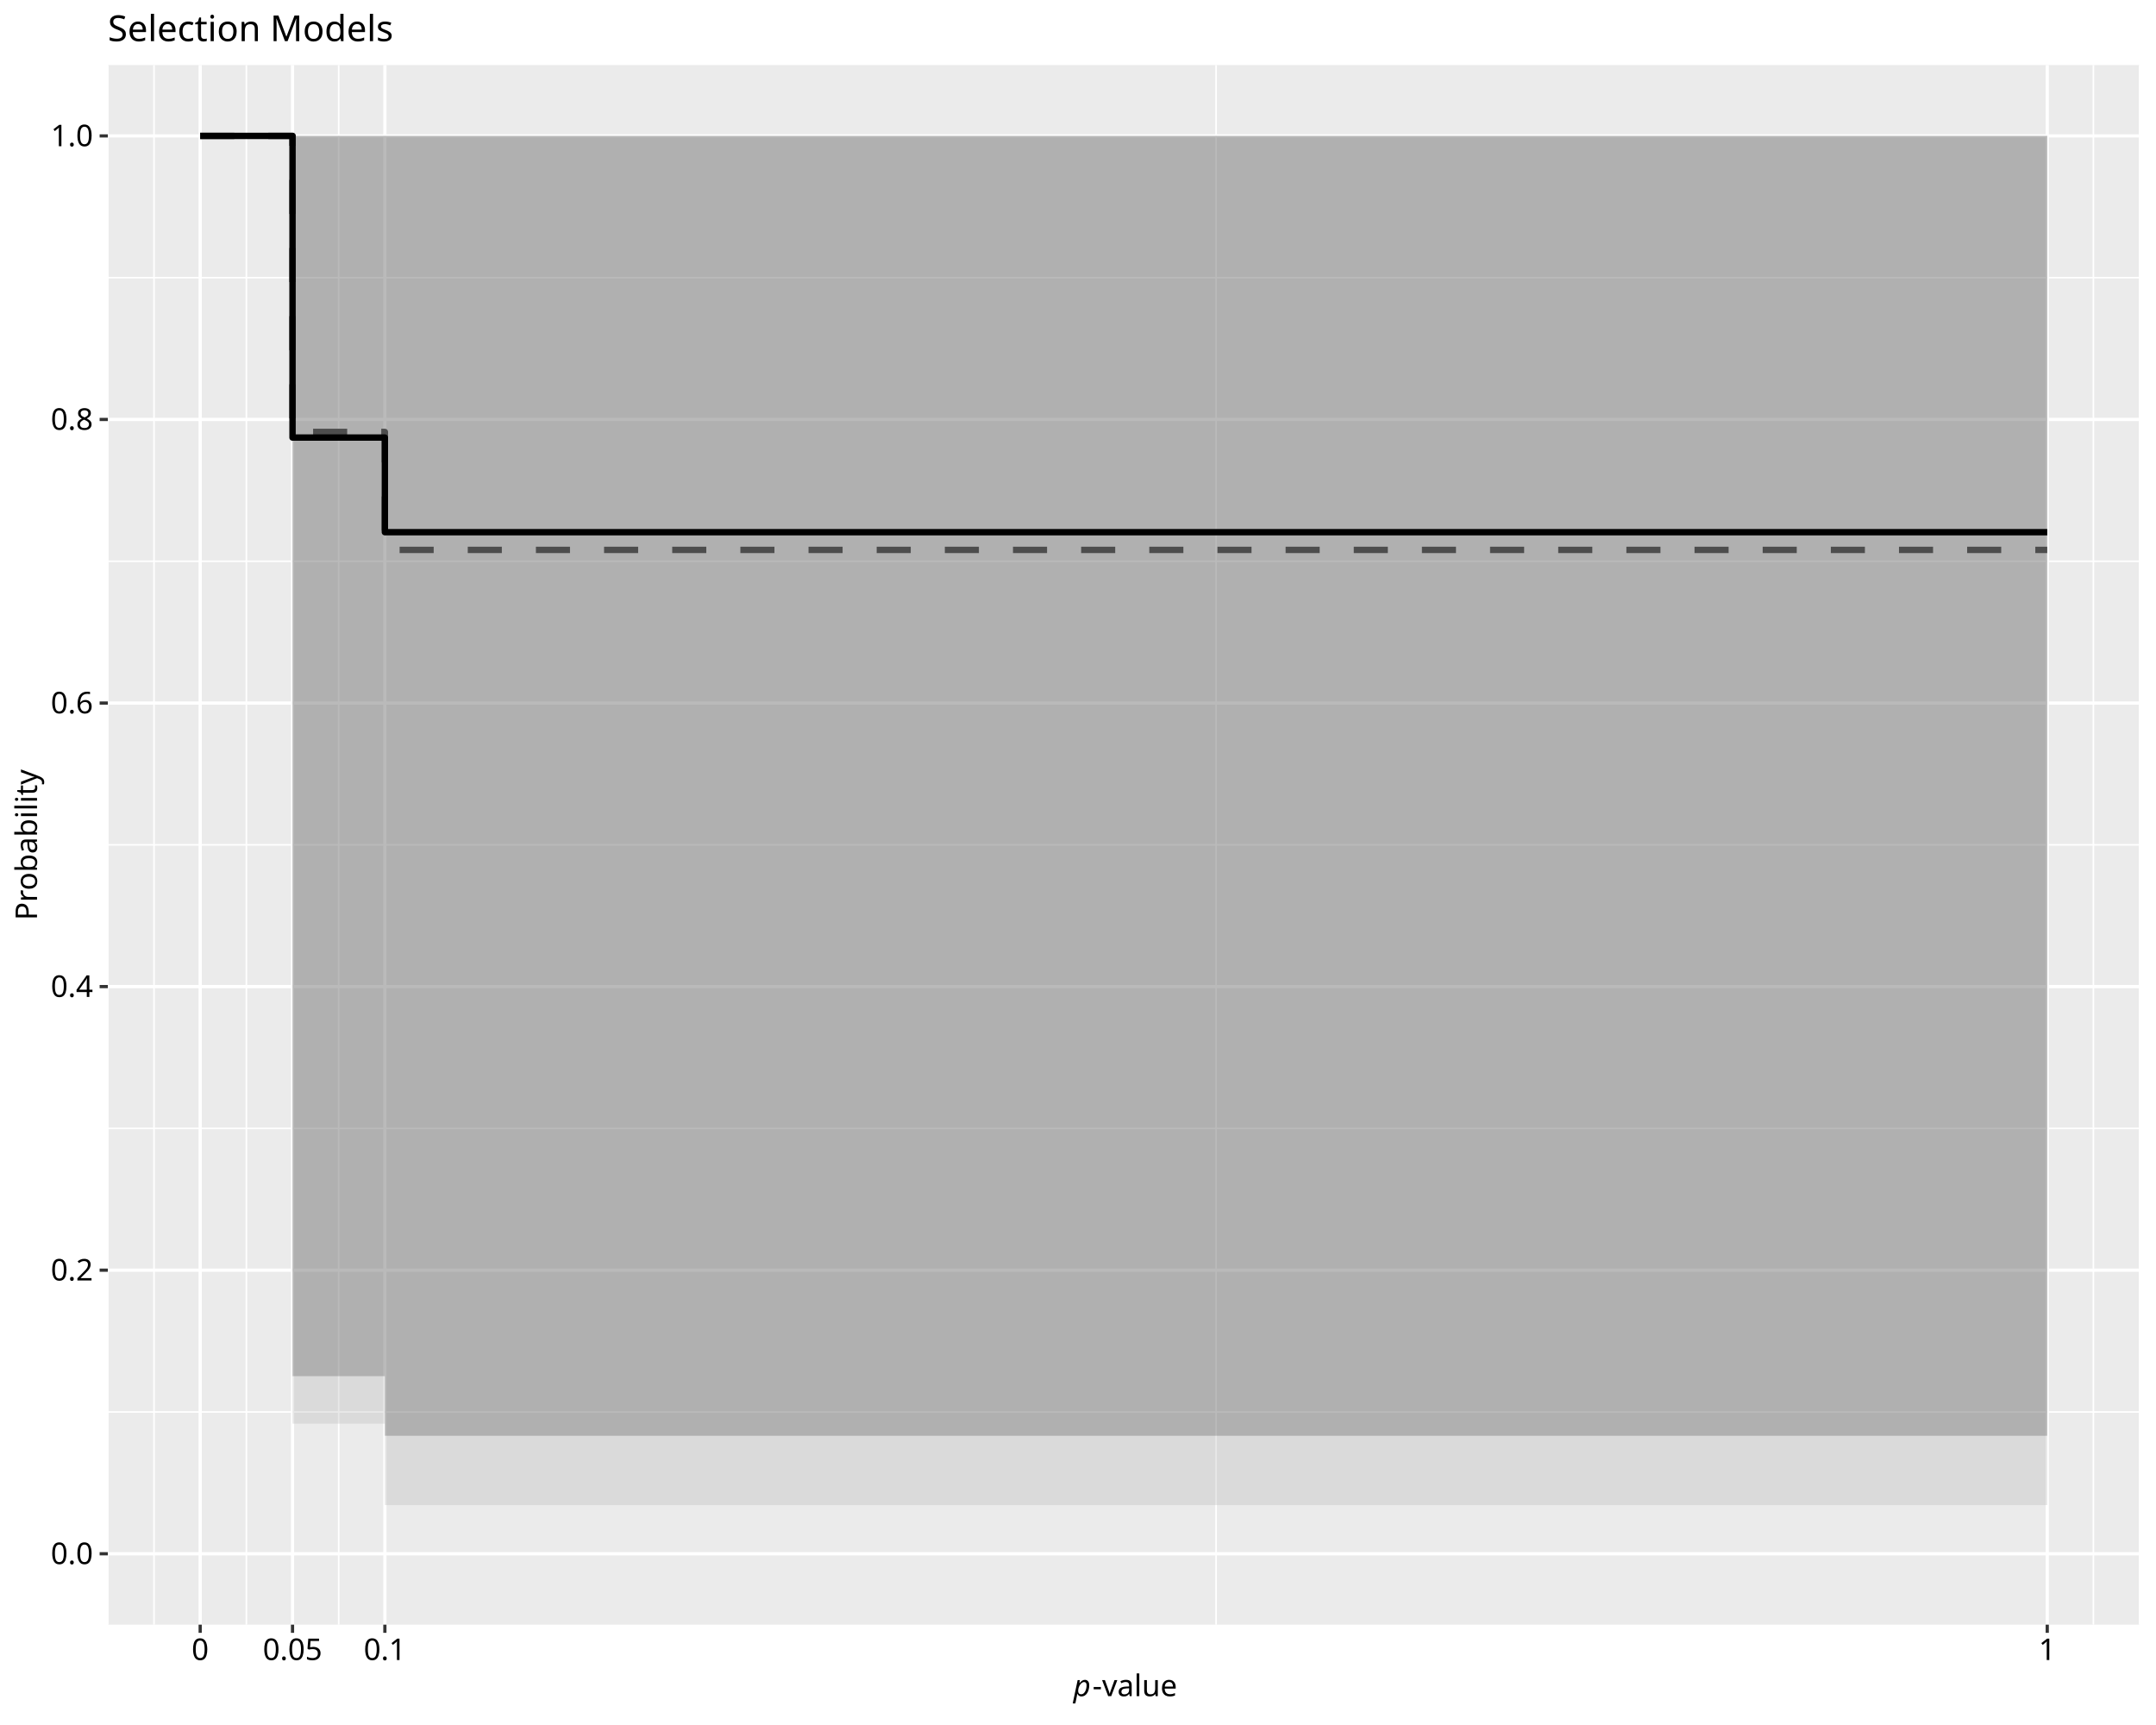
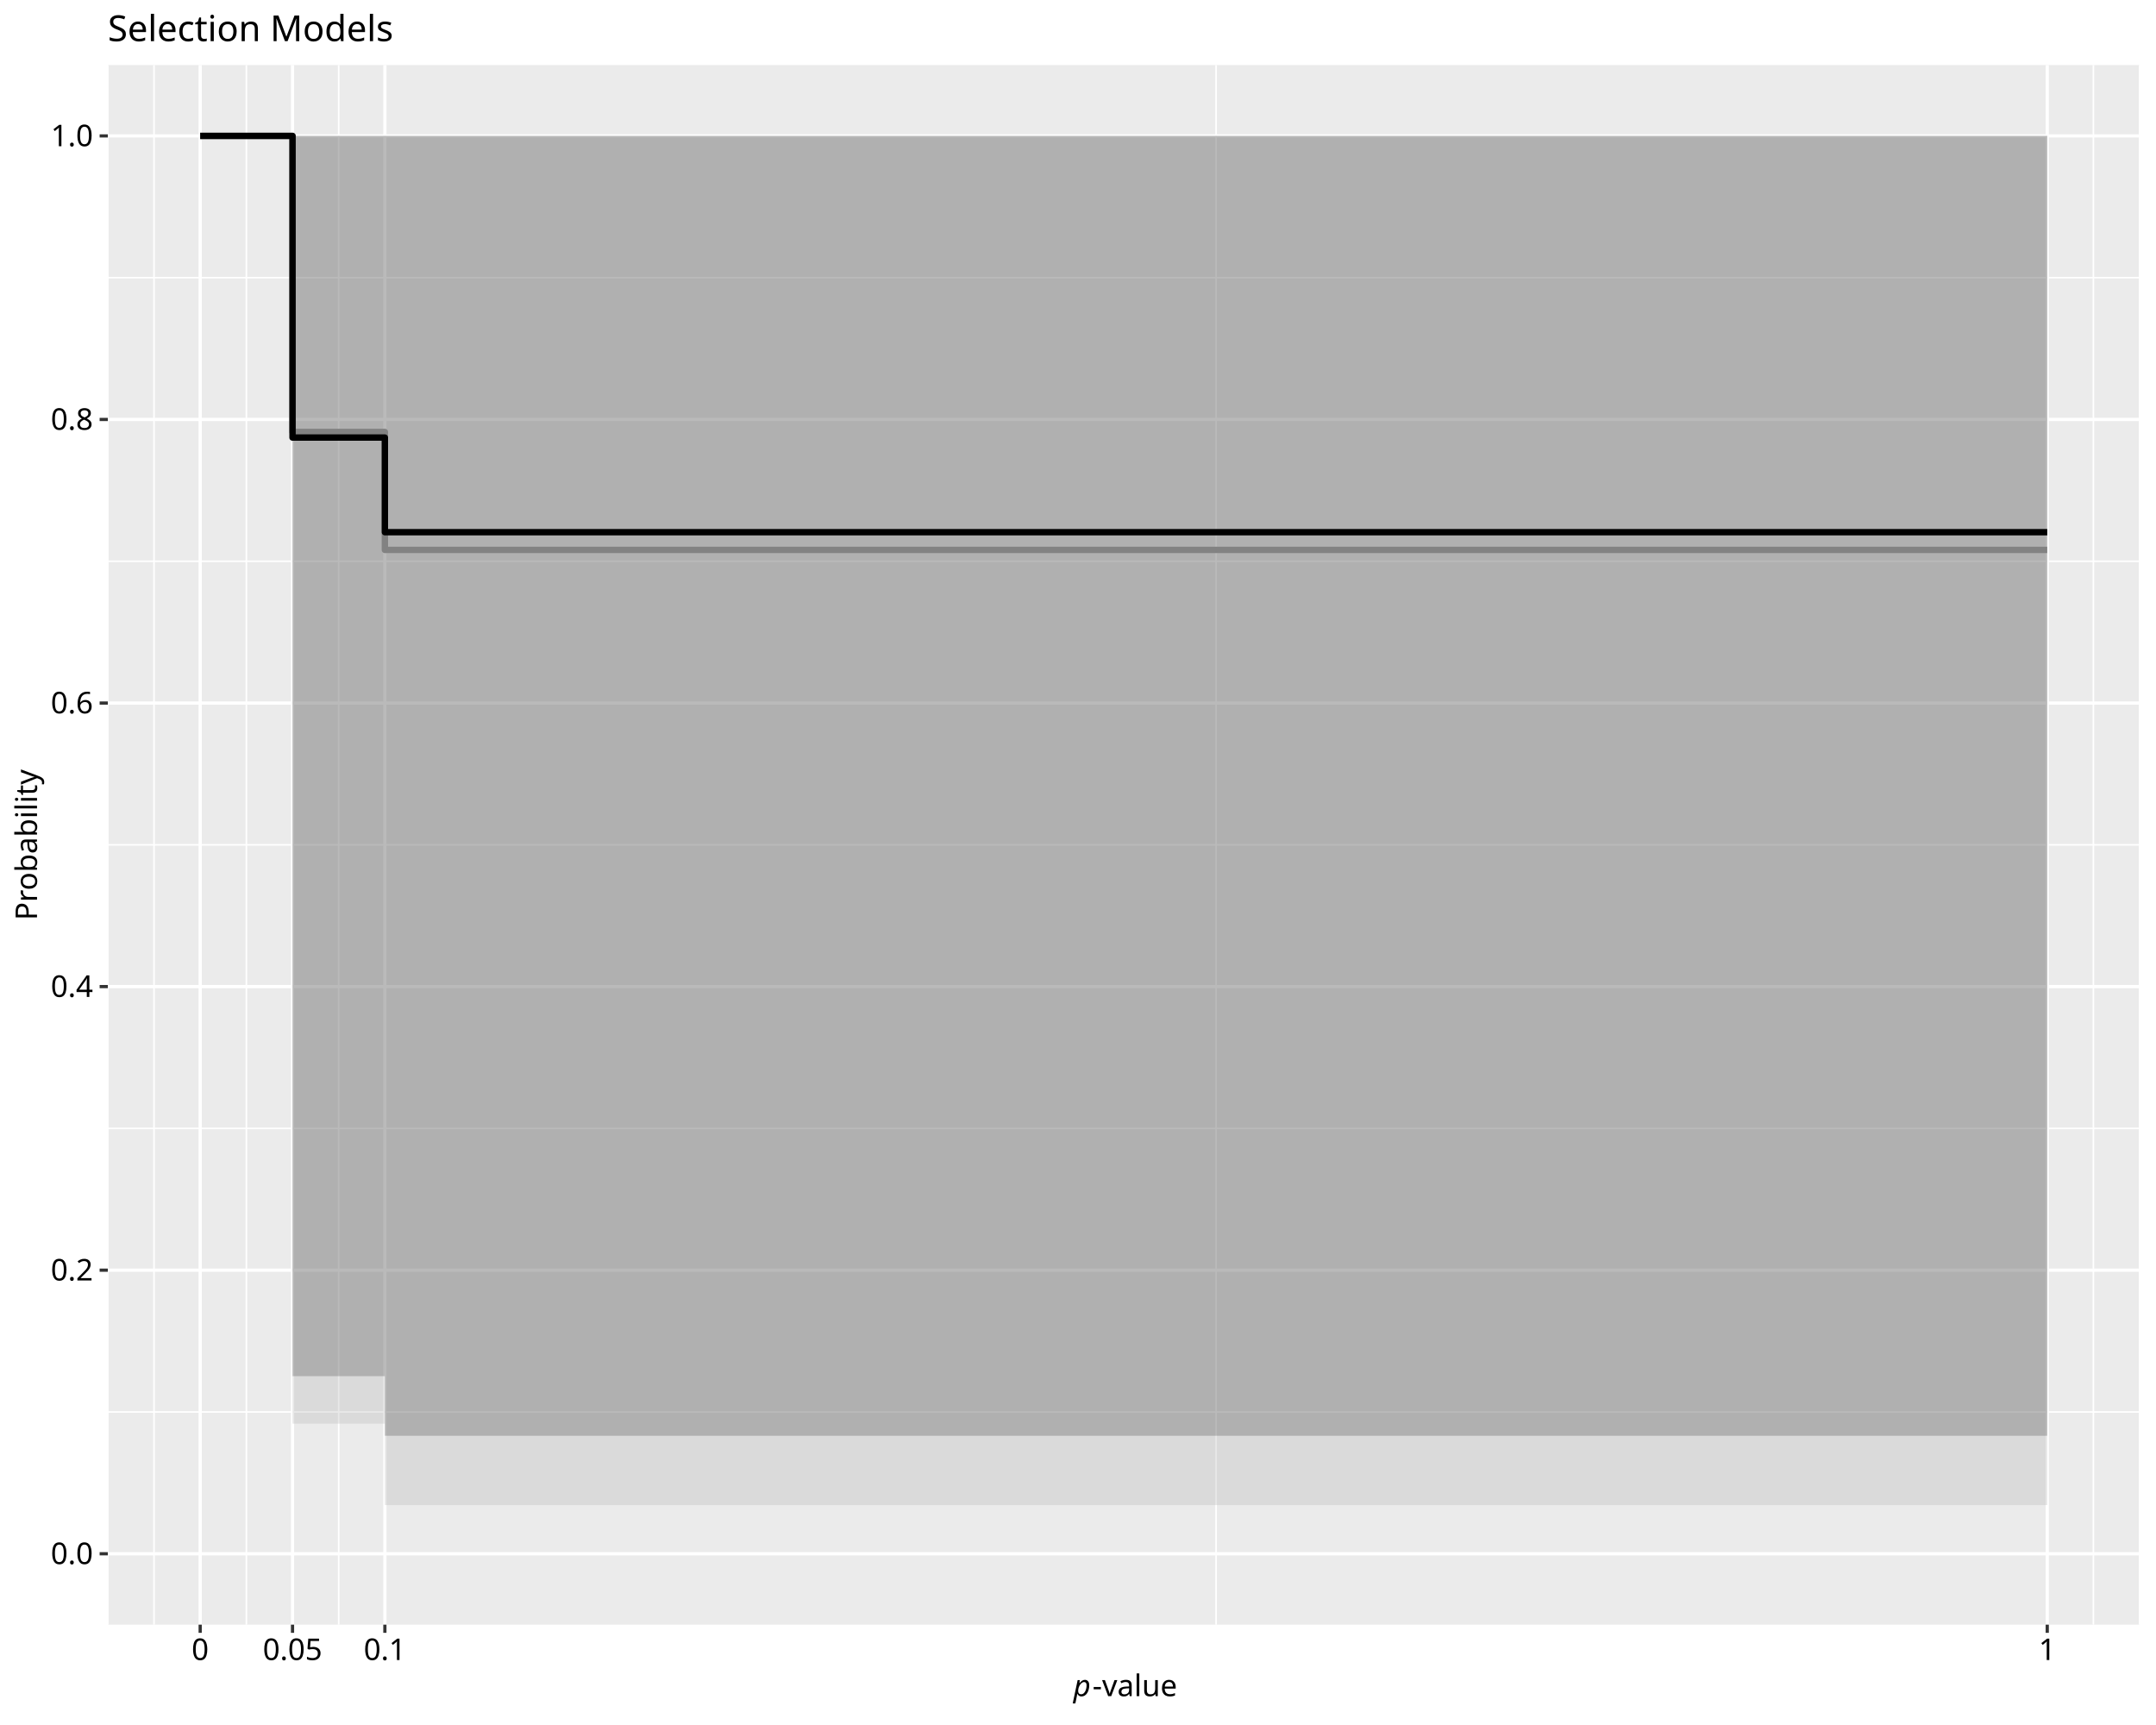
<svg xmlns="http://www.w3.org/2000/svg" class="svglite" data-engine-version="2.0" width="720.00pt" height="576.00pt" viewBox="0 0 720.00 576.00">
  <defs>
    <style type="text/css">
    .svglite line, .svglite polyline, .svglite polygon, .svglite path, .svglite rect, .svglite circle {
      fill: none;
      stroke: #000000;
      stroke-linecap: round;
      stroke-linejoin: round;
      stroke-miterlimit: 10.00;
    }
  </style>
  </defs>
  <rect width="100%" height="100%" style="stroke: none; fill: #FFFFFF;" />
  <defs>
    <clipPath id="cpMC4wMHw3MjAuMDB8MC4wMHw1NzYuMDA=">
      <rect x="0.00" y="0.00" width="720.00" height="576.00" />
    </clipPath>
  </defs>
  <g clip-path="url(#cpMC4wMHw3MjAuMDB8MC4wMHw1NzYuMDA=)">
    <rect x="0.00" y="0.00" width="720.00" height="576.00" style="stroke-width: 1.07; stroke: #FFFFFF; fill: #FFFFFF;" />
  </g>
  <defs>
    <clipPath id="cpMzYuMDF8NzE0LjUyfDIxLjcxfDU0Mi40OQ==">
      <rect x="36.01" y="21.71" width="678.51" height="520.78" />
    </clipPath>
  </defs>
  <g clip-path="url(#cpMzYuMDF8NzE0LjUyfDIxLjcxfDU0Mi40OQ==)">
    <rect x="36.01" y="21.71" width="678.51" height="520.78" style="stroke-width: 1.07; stroke: none; fill: #EBEBEB;" />
    <polyline points="36.01,471.48 714.52,471.48 " style="stroke-width: 0.53; stroke: #FFFFFF; stroke-linecap: butt;" />
    <polyline points="36.01,376.79 714.52,376.79 " style="stroke-width: 0.53; stroke: #FFFFFF; stroke-linecap: butt;" />
    <polyline points="36.01,282.10 714.52,282.10 " style="stroke-width: 0.53; stroke: #FFFFFF; stroke-linecap: butt;" />
    <polyline points="36.01,187.41 714.52,187.41 " style="stroke-width: 0.53; stroke: #FFFFFF; stroke-linecap: butt;" />
    <polyline points="36.01,92.72 714.52,92.72 " style="stroke-width: 0.53; stroke: #FFFFFF; stroke-linecap: butt;" />
    <polyline points="36.01,542.49 36.01,21.71 " style="stroke-width: 0.53; stroke: #FFFFFF; stroke-linecap: butt;" />
    <polyline points="51.43,542.49 51.43,21.71 " style="stroke-width: 0.53; stroke: #FFFFFF; stroke-linecap: butt;" />
    <polyline points="82.27,542.49 82.27,21.71 " style="stroke-width: 0.53; stroke: #FFFFFF; stroke-linecap: butt;" />
    <polyline points="113.11,542.49 113.11,21.71 " style="stroke-width: 0.53; stroke: #FFFFFF; stroke-linecap: butt;" />
    <polyline points="406.11,542.49 406.11,21.71 " style="stroke-width: 0.53; stroke: #FFFFFF; stroke-linecap: butt;" />
    <polyline points="699.10,542.49 699.10,21.71 " style="stroke-width: 0.53; stroke: #FFFFFF; stroke-linecap: butt;" />
    <polyline points="714.52,542.49 714.52,21.71 " style="stroke-width: 0.53; stroke: #FFFFFF; stroke-linecap: butt;" />
    <polyline points="36.01,518.82 714.52,518.82 " style="stroke-width: 1.07; stroke: #FFFFFF; stroke-linecap: butt;" />
    <polyline points="36.01,424.13 714.52,424.13 " style="stroke-width: 1.07; stroke: #FFFFFF; stroke-linecap: butt;" />
    <polyline points="36.01,329.44 714.52,329.44 " style="stroke-width: 1.07; stroke: #FFFFFF; stroke-linecap: butt;" />
    <polyline points="36.01,234.76 714.52,234.76 " style="stroke-width: 1.07; stroke: #FFFFFF; stroke-linecap: butt;" />
    <polyline points="36.01,140.07 714.52,140.07 " style="stroke-width: 1.07; stroke: #FFFFFF; stroke-linecap: butt;" />
    <polyline points="36.01,45.38 714.52,45.38 " style="stroke-width: 1.07; stroke: #FFFFFF; stroke-linecap: butt;" />
    <polyline points="66.85,542.49 66.85,21.71 " style="stroke-width: 1.07; stroke: #FFFFFF; stroke-linecap: butt;" />
    <polyline points="97.69,542.49 97.69,21.71 " style="stroke-width: 1.07; stroke: #FFFFFF; stroke-linecap: butt;" />
    <polyline points="128.53,542.49 128.53,21.71 " style="stroke-width: 1.07; stroke: #FFFFFF; stroke-linecap: butt;" />
    <polyline points="683.68,542.49 683.68,21.71 " style="stroke-width: 1.07; stroke: #FFFFFF; stroke-linecap: butt;" />
    <polygon points="66.85,45.38 97.69,45.38 97.69,475.38 128.53,475.38 128.53,502.57 683.68,502.57 683.68,45.38 128.53,45.38 128.53,45.38 97.69,45.38 97.69,45.38 66.85,45.38 " style="stroke-width: 1.07; stroke: none; fill: #B3B3B3; fill-opacity: 0.30;" />
-     <polyline points="66.85,45.38 97.69,45.38 97.69,144.23 128.53,144.23 128.53,183.62 683.68,183.62 " style="stroke-width: 2.13; stroke: #4D4D4D; stroke-dasharray: 11.38,11.38; stroke-linecap: butt;" />
+     <polyline points="66.85,45.38 97.69,45.38 97.69,144.23 128.53,144.23 128.53,183.62 683.68,183.62 " style="stroke-width: 2.13; stroke: #999999; stroke-linecap: butt;" />
    <polygon points="66.85,45.38 97.69,45.38 97.69,459.52 128.53,459.52 128.53,479.42 683.68,479.42 683.68,45.38 128.53,45.38 128.53,45.38 97.69,45.38 97.69,45.38 66.85,45.38 " style="stroke-width: 1.07; stroke: none; fill: #4D4D4D; fill-opacity: 0.30;" />
    <polyline points="66.85,45.38 97.69,45.38 97.69,146.11 128.53,146.11 128.53,177.71 683.68,177.71 " style="stroke-width: 2.13; stroke-linecap: butt;" />
  </g>
  <g clip-path="url(#cpMC4wMHw3MjAuMDB8MC4wMHw1NzYuMDA=)">
    <text x="31.08" y="522.26" text-anchor="end" style="font-size: 10.00px; font-family: sans;" textLength="13.90px" lengthAdjust="spacingAndGlyphs">0.0</text>
    <text x="31.08" y="427.57" text-anchor="end" style="font-size: 10.00px; font-family: sans;" textLength="13.90px" lengthAdjust="spacingAndGlyphs">0.2</text>
    <text x="31.08" y="332.88" text-anchor="end" style="font-size: 10.00px; font-family: sans;" textLength="13.90px" lengthAdjust="spacingAndGlyphs">0.4</text>
    <text x="31.08" y="238.20" text-anchor="end" style="font-size: 10.00px; font-family: sans;" textLength="13.90px" lengthAdjust="spacingAndGlyphs">0.6</text>
    <text x="31.08" y="143.51" text-anchor="end" style="font-size: 10.00px; font-family: sans;" textLength="13.90px" lengthAdjust="spacingAndGlyphs">0.8</text>
    <text x="31.08" y="48.82" text-anchor="end" style="font-size: 10.00px; font-family: sans;" textLength="13.90px" lengthAdjust="spacingAndGlyphs">1.0</text>
    <polyline points="33.27,518.82 36.01,518.82 " style="stroke-width: 1.07; stroke: #333333; stroke-linecap: butt;" />
    <polyline points="33.27,424.13 36.01,424.13 " style="stroke-width: 1.07; stroke: #333333; stroke-linecap: butt;" />
    <polyline points="33.27,329.44 36.01,329.44 " style="stroke-width: 1.07; stroke: #333333; stroke-linecap: butt;" />
    <polyline points="33.27,234.76 36.01,234.76 " style="stroke-width: 1.07; stroke: #333333; stroke-linecap: butt;" />
    <polyline points="33.27,140.07 36.01,140.07 " style="stroke-width: 1.07; stroke: #333333; stroke-linecap: butt;" />
    <polyline points="33.27,45.38 36.01,45.38 " style="stroke-width: 1.07; stroke: #333333; stroke-linecap: butt;" />
    <polyline points="66.85,545.23 66.85,542.49 " style="stroke-width: 1.07; stroke: #333333; stroke-linecap: butt;" />
    <polyline points="97.69,545.23 97.69,542.49 " style="stroke-width: 1.07; stroke: #333333; stroke-linecap: butt;" />
    <polyline points="128.53,545.23 128.53,542.49 " style="stroke-width: 1.07; stroke: #333333; stroke-linecap: butt;" />
    <polyline points="683.68,545.23 683.68,542.49 " style="stroke-width: 1.07; stroke: #333333; stroke-linecap: butt;" />
    <text x="66.85" y="554.30" text-anchor="middle" style="font-size: 10.00px; font-family: sans;" textLength="5.56px" lengthAdjust="spacingAndGlyphs">0</text>
    <text x="97.69" y="554.30" text-anchor="middle" style="font-size: 10.00px; font-family: sans;" textLength="19.46px" lengthAdjust="spacingAndGlyphs">0.05</text>
    <text x="128.53" y="554.30" text-anchor="middle" style="font-size: 10.00px; font-family: sans;" textLength="13.90px" lengthAdjust="spacingAndGlyphs">0.1</text>
    <text x="683.68" y="554.30" text-anchor="middle" style="font-size: 10.00px; font-family: sans;" textLength="5.56px" lengthAdjust="spacingAndGlyphs">1</text>
    <text x="358.46" y="566.37" style="font-size: 10.00px; font-style: italic; font-family: sans;" textLength="5.56px" lengthAdjust="spacingAndGlyphs">p</text>
    <text x="364.83" y="566.37" style="font-size: 10.00px; font-family: sans;" textLength="27.24px" lengthAdjust="spacingAndGlyphs">-value</text>
    <text transform="translate(12.36,282.10) rotate(-90)" text-anchor="middle" style="font-size: 10.00px; font-family: sans;" textLength="46.69px" lengthAdjust="spacingAndGlyphs">Probability</text>
    <text x="36.01" y="13.74" style="font-size: 12.00px; font-family: sans;" textLength="91.40px" lengthAdjust="spacingAndGlyphs">Selection Models</text>
  </g>
</svg>
